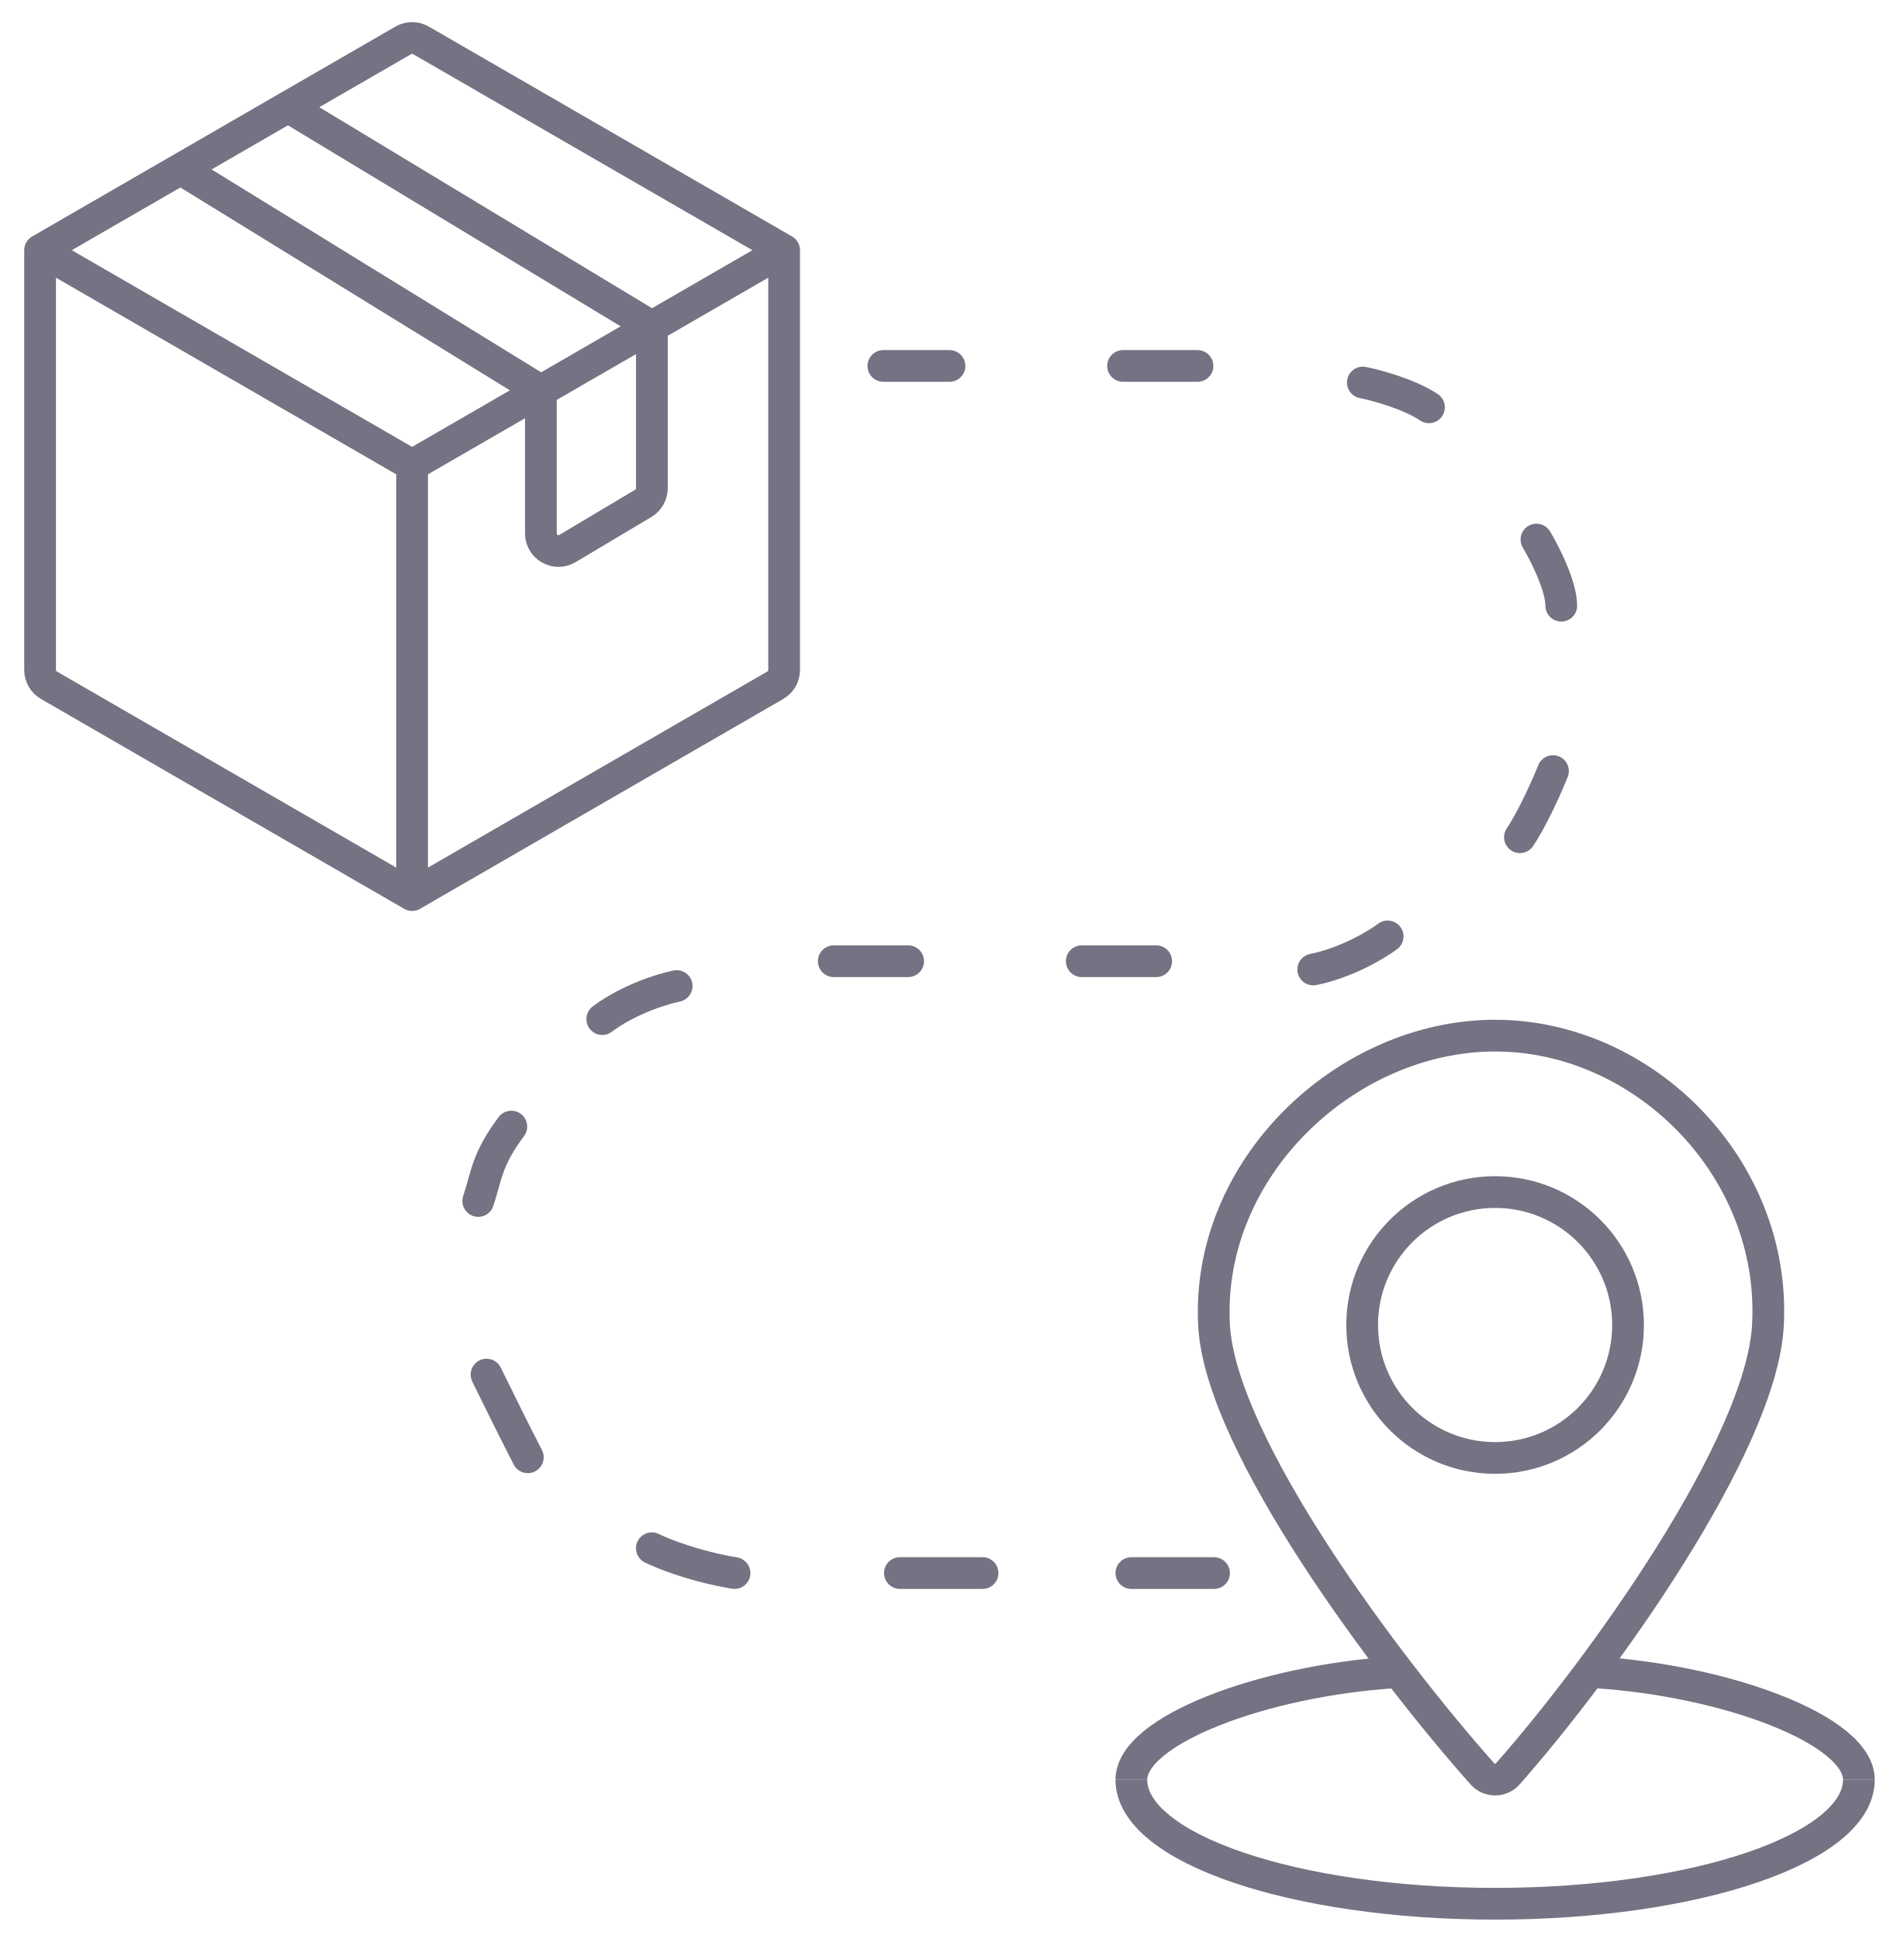
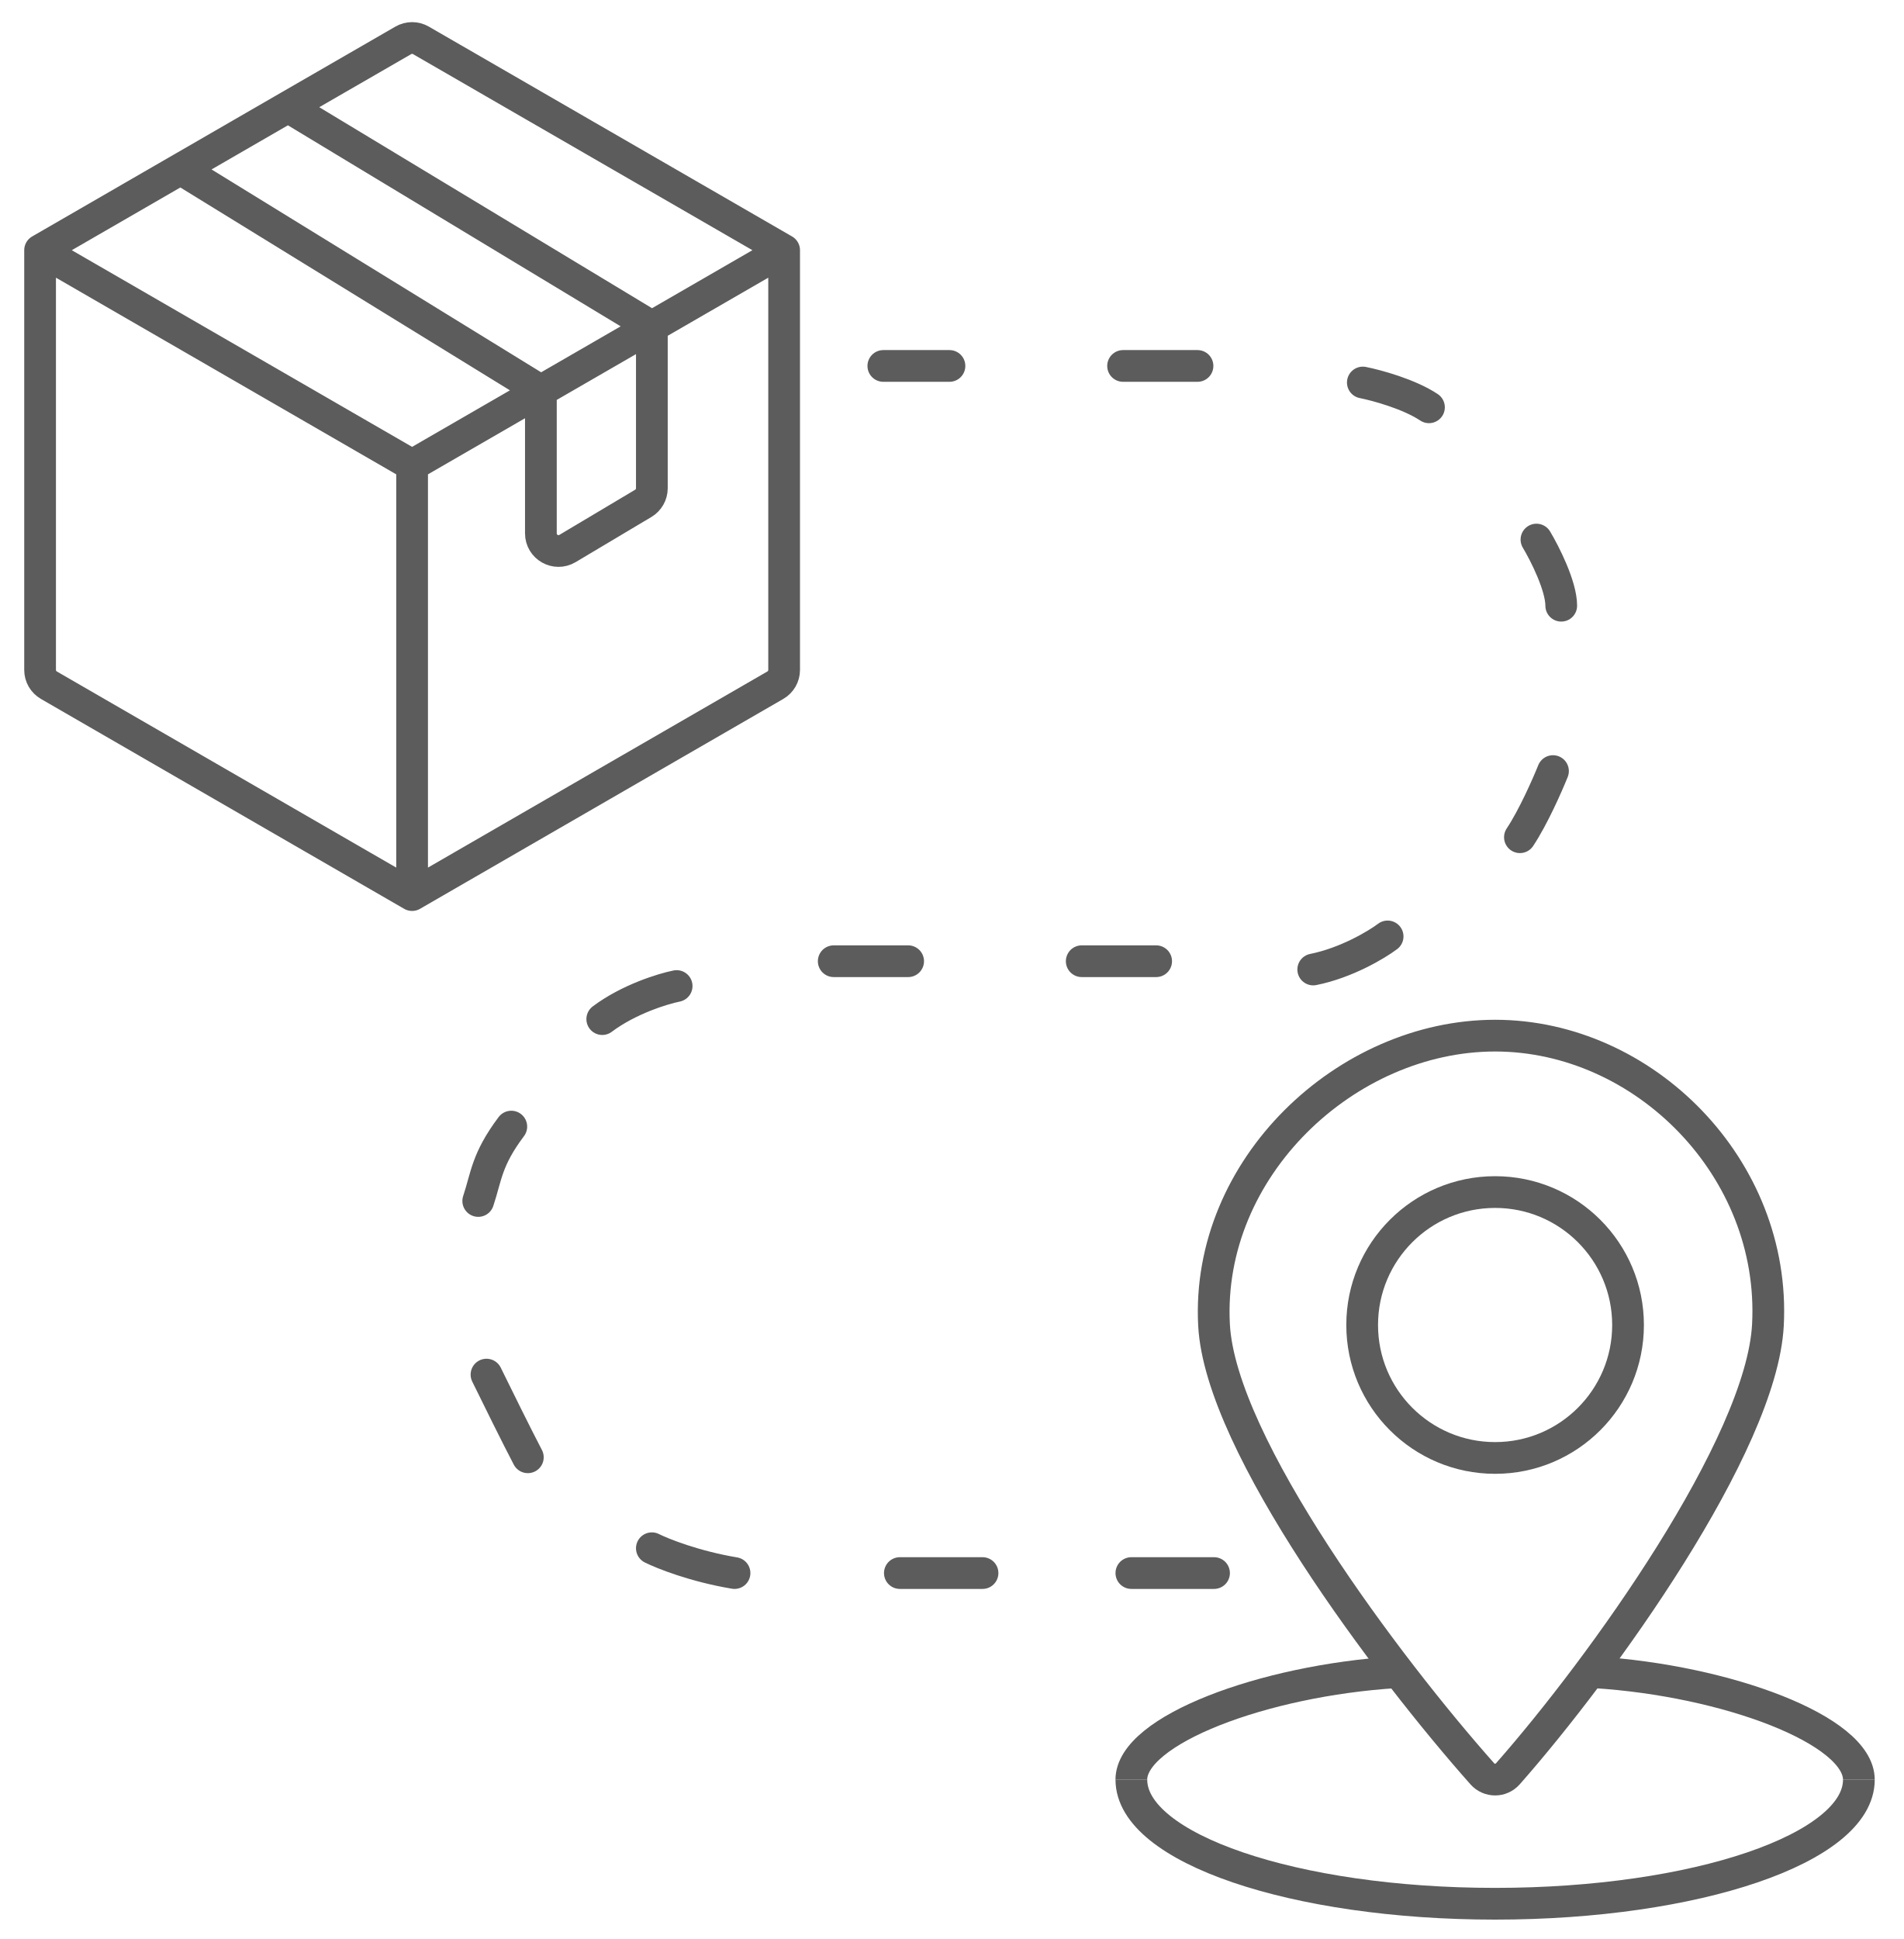
<svg xmlns="http://www.w3.org/2000/svg" width="54" height="55" viewBox="0 0 54 55" fill="none">
-   <path d="M1.137 7.097V19.003C1.137 19.182 1.232 19.347 1.387 19.436L11.69 25.389M1.137 7.097L11.69 13.195M1.137 7.097L5.124 4.794M11.69 25.389V13.195M11.69 25.389L21.994 19.436C22.148 19.347 22.243 19.182 22.243 19.003V7.097M11.69 13.195L15.343 11.084M22.243 7.097L11.941 1.145C11.786 1.055 11.595 1.055 11.44 1.145L8.173 3.032M22.243 7.097L18.491 9.265M5.124 4.794L15.343 11.084M5.124 4.794L8.173 3.032M15.343 11.084L18.491 9.265M15.343 11.084V15.129C15.343 15.517 15.766 15.757 16.099 15.558L18.247 14.278C18.398 14.188 18.491 14.025 18.491 13.849V9.265M18.491 9.265L8.173 3.032M25.058 10.38H26.934M31.858 10.38H33.969M38.659 10.85C39.05 10.928 39.973 11.178 40.535 11.553M43.584 15.305C43.819 15.696 44.288 16.619 44.288 17.181M44.053 21.872C43.897 22.263 43.49 23.185 43.115 23.748M39.363 26.562C39.05 26.797 38.19 27.312 37.252 27.5M32.797 27.265H30.686M25.761 27.265H23.651M19.195 27.969C18.804 28.047 17.835 28.344 17.084 28.907M14.505 31.956C13.801 32.894 13.801 33.363 13.566 34.066M13.801 38.991C14.069 39.538 14.678 40.773 14.973 41.336M18.491 43.916C18.804 44.072 19.711 44.432 20.836 44.62M25.527 44.62C26.652 44.62 27.559 44.62 27.872 44.62M32.093 44.62H34.438M34.438 37.584C34.617 40.988 39.374 47.302 42.048 50.314C42.243 50.533 42.58 50.533 42.774 50.313C45.429 47.301 49.971 40.988 50.151 37.584C50.385 33.128 46.633 29.376 42.412 29.376C38.19 29.376 34.204 33.128 34.438 37.584Z" stroke="#737383" stroke-width="0.9" stroke-linecap="round" />
-   <circle cx="42.411" cy="37.584" r="3.771" stroke="#737383" stroke-width="0.9" />
-   <path d="M52.73 50.482C52.73 52.425 48.111 54 42.412 54C36.713 54 32.093 52.425 32.093 50.482" stroke="#737383" stroke-width="0.9" />
-   <path d="M32.093 50.482C32.093 49.075 35.845 47.668 39.598 47.434" stroke="#737383" stroke-width="0.9" />
-   <path d="M52.73 50.482C52.73 49.075 48.978 47.668 45.226 47.434" stroke="#737383" stroke-width="0.9" />
+   <path d="M1.137 7.097V19.003C1.137 19.182 1.232 19.347 1.387 19.436L11.69 25.389M1.137 7.097L11.69 13.195M1.137 7.097L5.123 4.794M11.69 25.389V13.195M11.69 25.389L21.993 19.436C22.148 19.347 22.243 19.182 22.243 19.003V7.097M11.69 13.195L15.343 11.084M22.243 7.097L11.94 1.145C11.785 1.055 11.595 1.055 11.44 1.145L8.172 3.032M22.243 7.097L18.491 9.265M5.123 4.794L15.343 11.084M5.123 4.794L8.172 3.032M15.343 11.084L18.491 9.265M15.343 11.084V15.129C15.343 15.517 15.765 15.757 16.099 15.558L18.247 14.278C18.398 14.188 18.491 14.025 18.491 13.849V9.265M18.491 9.265L8.172 3.032M25.057 10.38H26.933M31.858 10.38H33.969M38.659 10.85C39.05 10.928 39.972 11.178 40.535 11.553M43.584 15.305C43.818 15.696 44.287 16.619 44.287 17.181M44.053 21.872C43.896 22.263 43.49 23.185 43.115 23.748M39.362 26.562C39.05 26.797 38.19 27.312 37.252 27.5M32.796 27.265H30.685M25.761 27.265H23.65M19.194 27.969C18.803 28.047 17.834 28.344 17.084 28.907M14.504 31.956C13.8 32.894 13.8 33.363 13.566 34.066M13.8 38.991C14.068 39.538 14.677 40.773 14.973 41.336M18.491 43.916C18.803 44.072 19.71 44.432 20.836 44.62M25.526 44.62C26.652 44.62 27.559 44.62 27.871 44.62M32.093 44.62H34.438M34.438 37.584C34.617 40.988 39.373 47.302 42.048 50.314C42.243 50.533 42.58 50.533 42.774 50.313C45.429 47.301 49.971 40.988 50.15 37.584C50.385 33.128 46.632 29.376 42.411 29.376C38.19 29.376 34.203 33.128 34.438 37.584Z" stroke="#5C5C5C" stroke-width="0.9" stroke-linecap="round" />
+   <circle cx="42.411" cy="37.584" r="3.771" stroke="#5C5C5C" stroke-width="0.9" />
+   <path d="M52.73 50.482C52.73 52.425 48.11 54 42.411 54C36.713 54 32.093 52.425 32.093 50.482" stroke="#5C5C5C" stroke-width="0.9" />
+   <path d="M32.092 50.482C32.092 49.075 35.844 47.668 39.597 47.434" stroke="#5C5C5C" stroke-width="0.9" />
+   <path d="M52.73 50.482C52.73 49.075 48.978 47.668 45.226 47.434" stroke="#5C5C5C" stroke-width="0.9" />
</svg>
